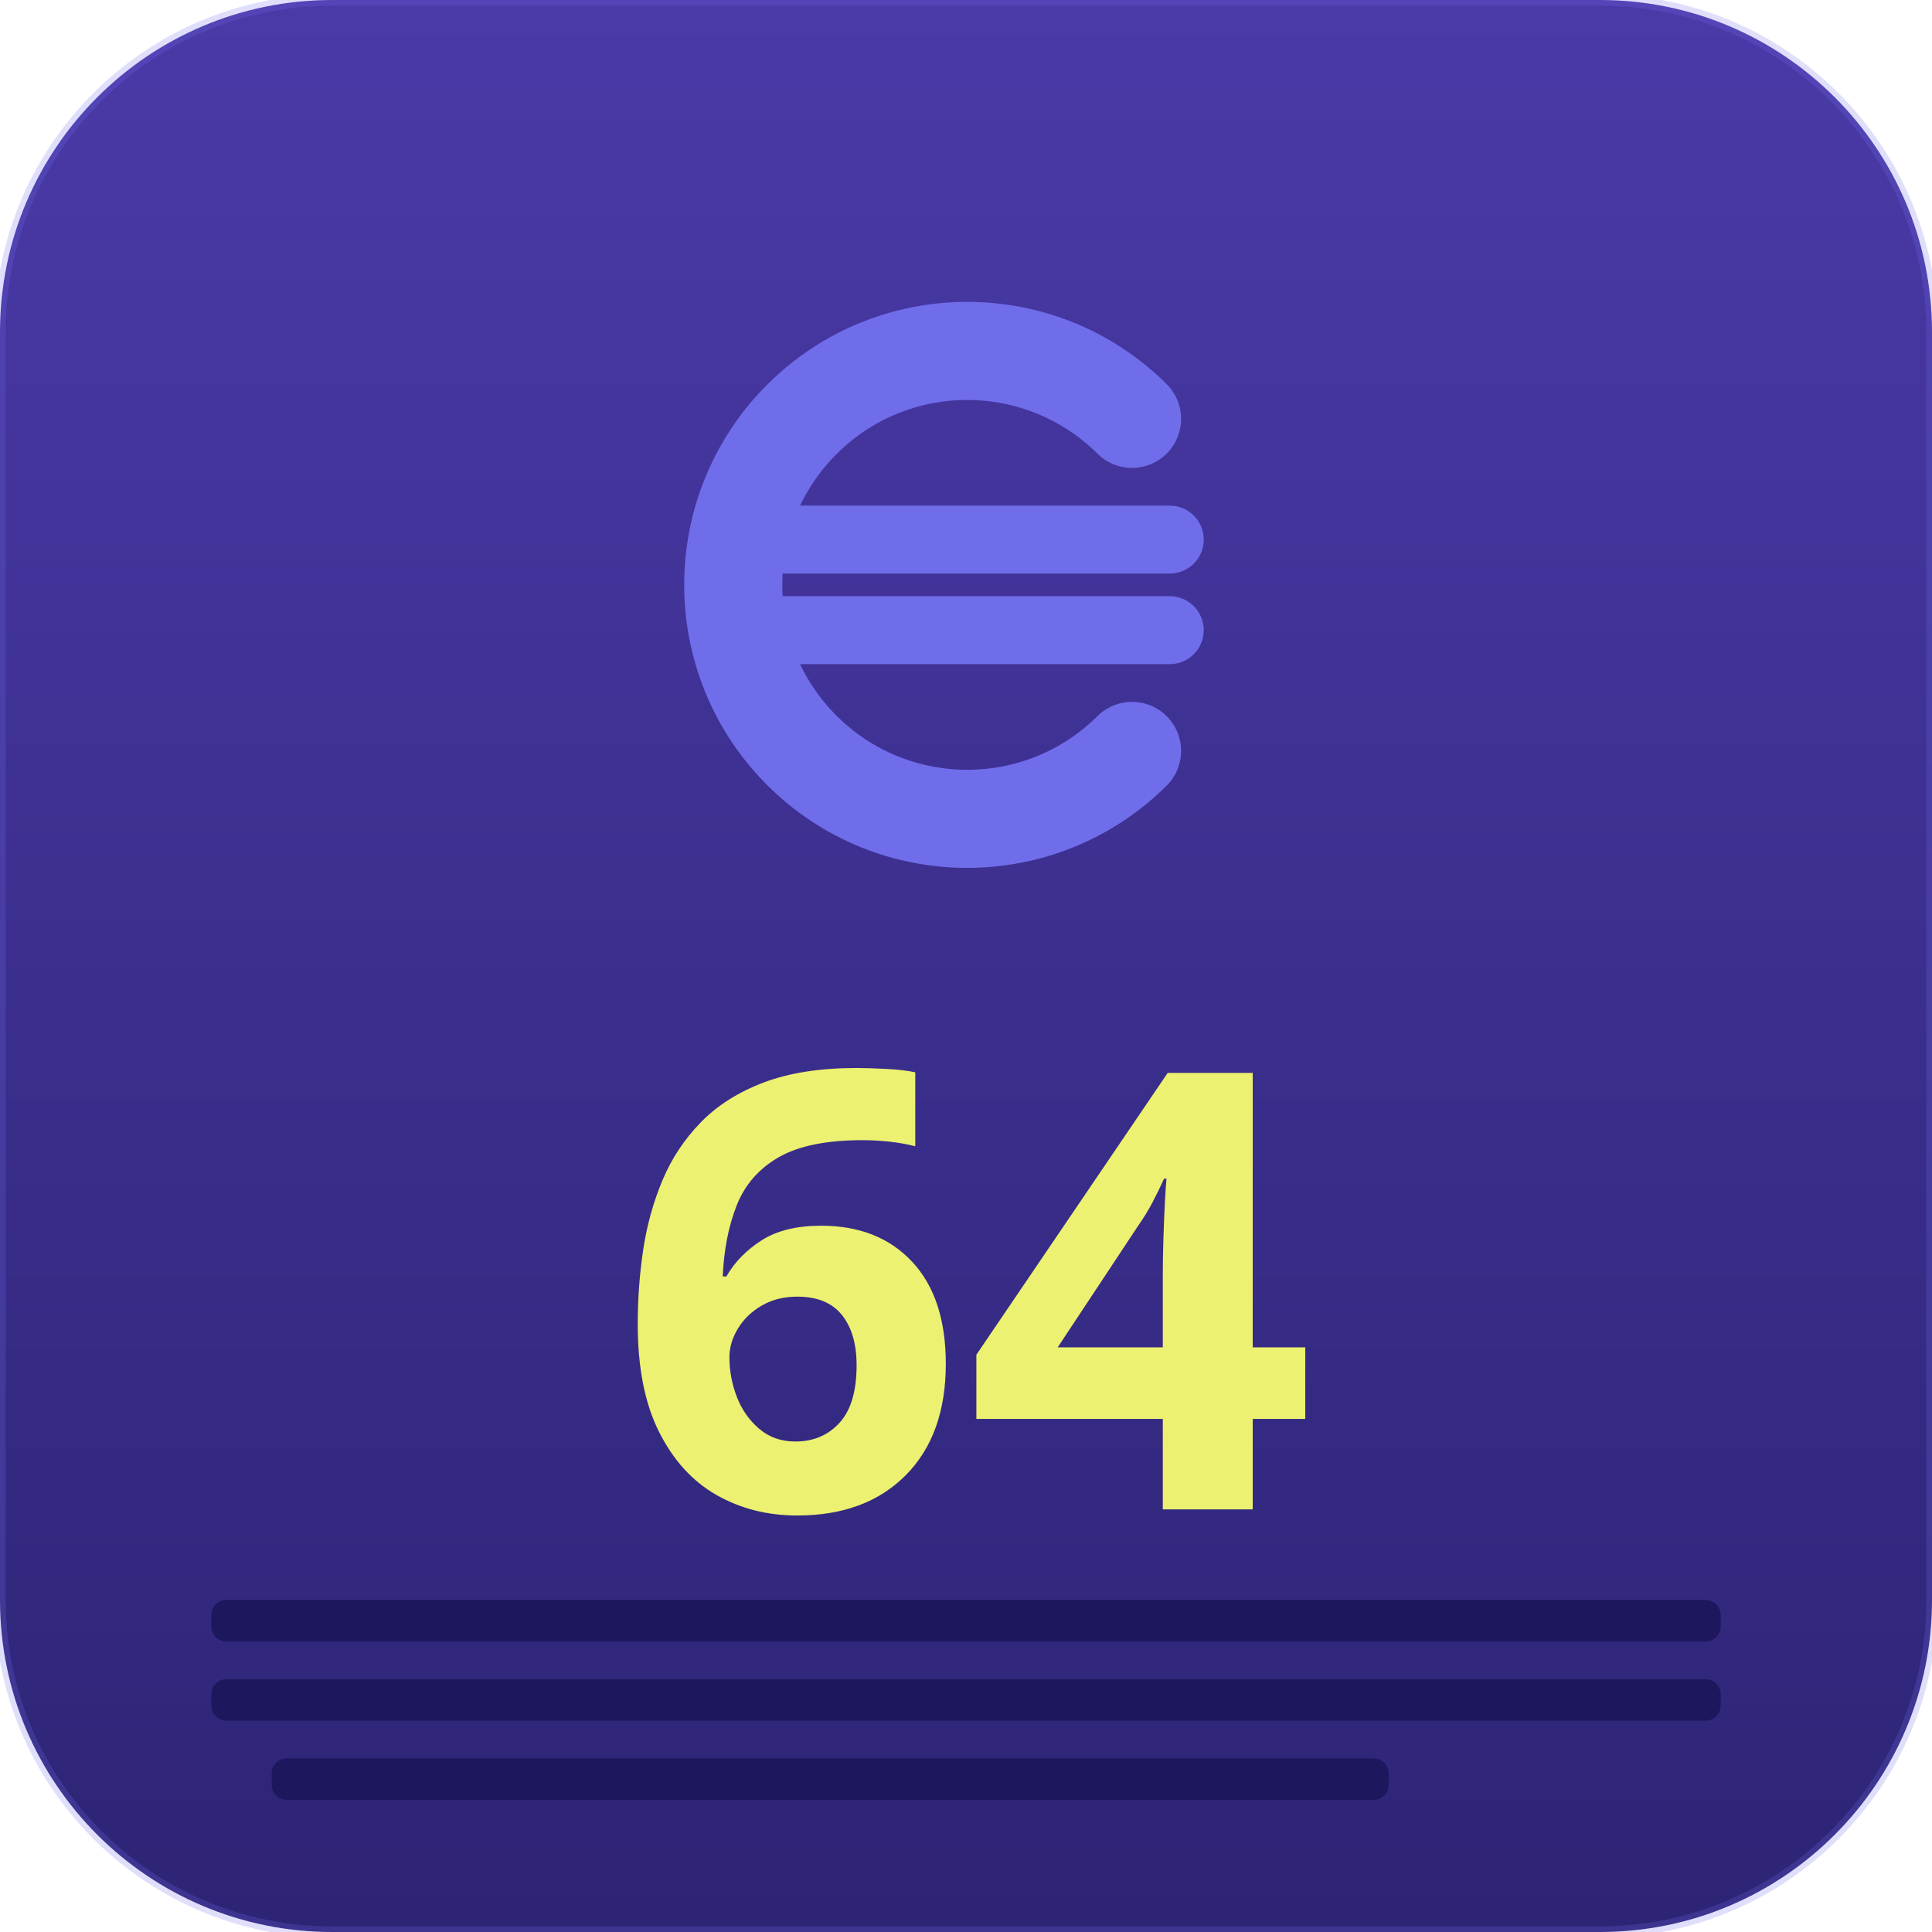
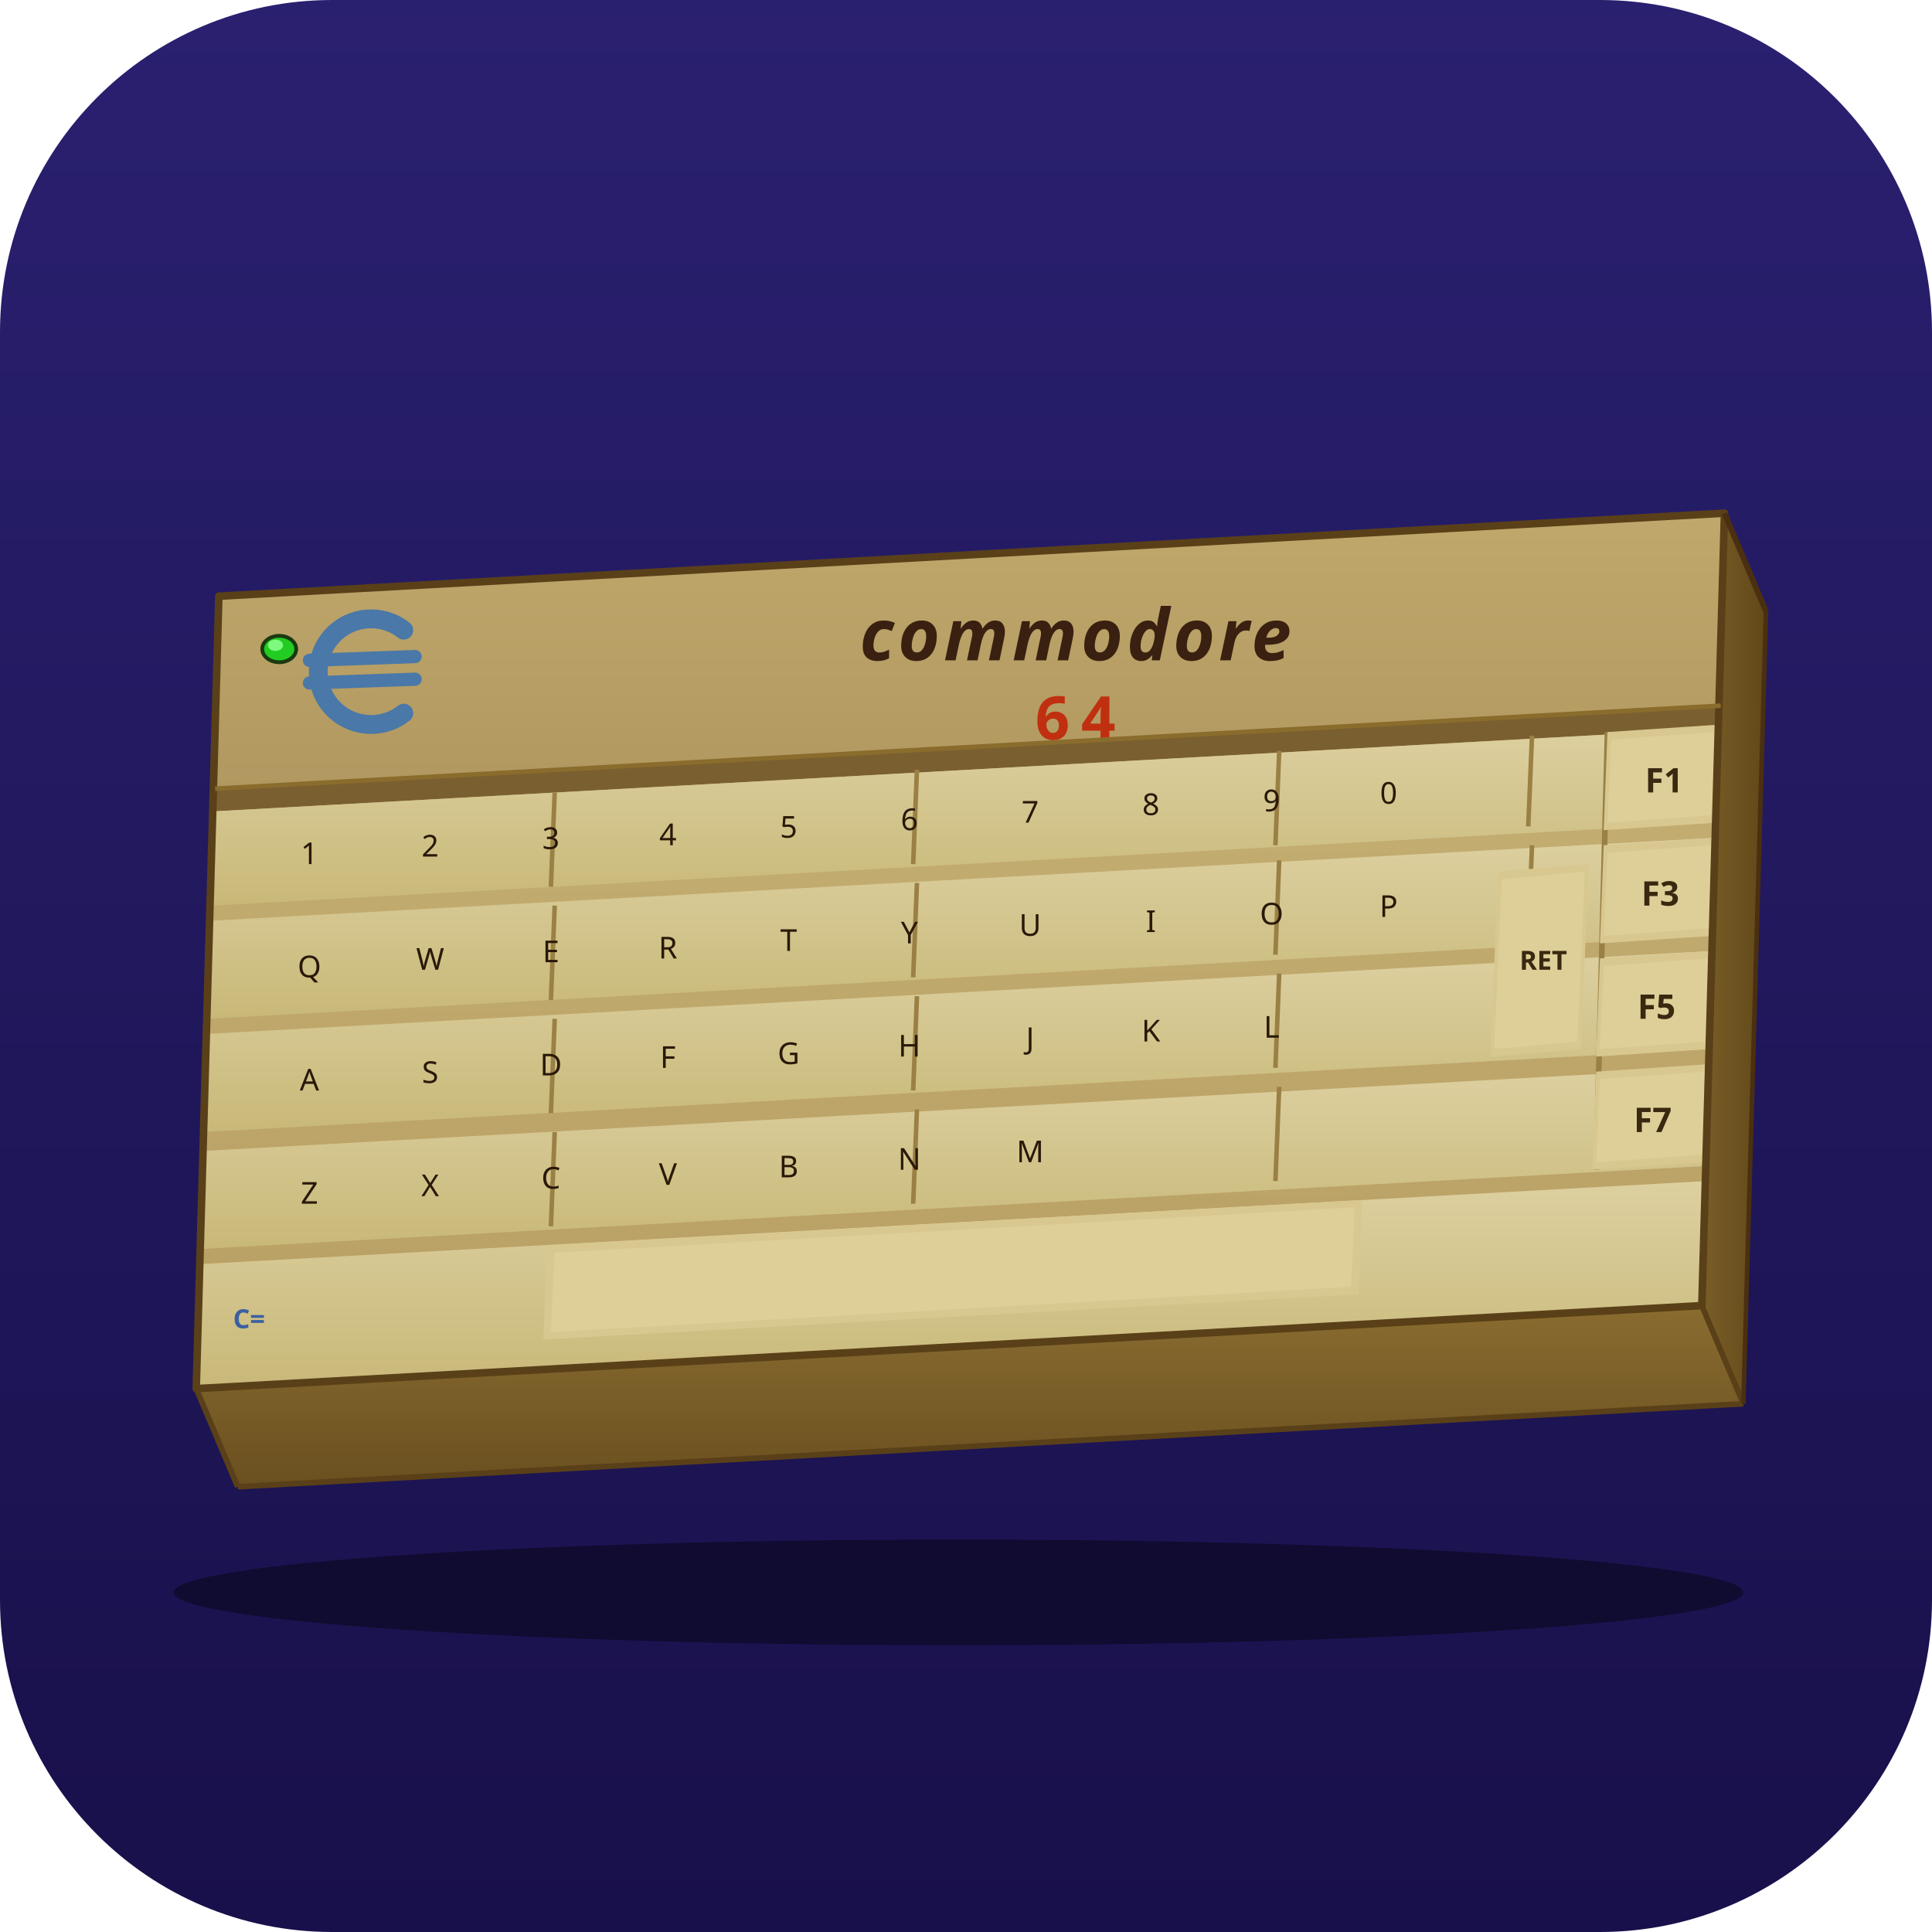
<svg xmlns="http://www.w3.org/2000/svg" viewBox="0 0 512 512">
  <defs>
    <linearGradient id="bg" x1="0" y1="0" x2="0" y2="1">
-       <stop offset="0%" stop-color="#4A3AA8" />
-       <stop offset="100%" stop-color="#2D2475" />
+       <stop offset="0%" stop-color="#2A2070" />
+       <stop offset="100%" stop-color="#18104A" />
+     </linearGradient>
+     <linearGradient id="keytop" x1="0" y1="0" x2="0" y2="1">
+       <stop offset="0%" stop-color="#C8B478" />
+       <stop offset="100%" stop-color="#B89E62" />
+     </linearGradient>
+     <linearGradient id="keycap" x1="0" y1="0" x2="0" y2="1">
+       <stop offset="0%" stop-color="#DDD0A0" />
+       <stop offset="100%" stop-color="#C8B878" />
+     </linearGradient>
+     <linearGradient id="logoband" x1="0" y1="0" x2="0" y2="1">
+       <stop offset="0%" stop-color="#C0A86C" />
+       <stop offset="100%" stop-color="#B09860" />
+     </linearGradient>
+     <linearGradient id="front" x1="0" y1="0" x2="0" y2="1">
+       <stop offset="0%" stop-color="#8A6C30" />
+       <stop offset="100%" stop-color="#6A5020" />
+     </linearGradient>
+     <linearGradient id="rightside" x1="0" y1="0" x2="1" y2="0">
+       <stop offset="0%" stop-color="#7A5E28" />
+       <stop offset="100%" stop-color="#604818" />
    </linearGradient>
  </defs>
  <rect width="512" height="512" rx="88" fill="url(#bg)" />
-   <path d="M 300,111 A 62,62 0 1 0 300,199" fill="none" stroke="#706DEB" stroke-width="26" stroke-linecap="round" />
-   <line x1="194" y1="143" x2="310" y2="143" stroke="#706DEB" stroke-width="18" stroke-linecap="round" />
-   <line x1="194" y1="167" x2="310" y2="167" stroke="#706DEB" stroke-width="18" stroke-linecap="round" />
-   <text x="256" y="400" font-family="sans-serif" font-size="162" font-weight="900" fill="#EDF171" text-anchor="middle">64</text>
-   <rect x="56" y="424" width="400" height="11" rx="4" fill="#1A1458" opacity="0.85" />
-   <rect x="56" y="445" width="400" height="11" rx="4" fill="#1A1458" opacity="0.85" />
-   <rect x="72" y="466" width="296" height="11" rx="4" fill="#1A1458" opacity="0.85" />
-   <rect width="512" height="512" rx="88" fill="none" stroke="#706DEB" stroke-width="3" opacity="0.22" />
+   <ellipse cx="254" cy="422" rx="208" ry="14" fill="#000" opacity="0.4" />
+   <polygon points="457,136 451,346 462,372 468,162" fill="url(#rightside)" />
+   <polygon points="52,368 451,346 462,372 63,394" fill="url(#front)" />
+   <polygon points="58,158 457,136 451,346 52,368" fill="url(#keytop)" />
+   <polygon points="58,158 457,136 456,187 57,209" fill="url(#logoband)" />
+   <polygon points="57,209 456,187 456,193 57,215" fill="#7A6030" />
+   <polygon points="57,215 456,193 455,218 56,240" fill="url(#keycap)" />
+   <polygon points="56,244 455,222 454,248 55,270" fill="url(#keycap)" />
+   <polygon points="55,274 454,252 453,278 54,300" fill="url(#keycap)" />
+   <polygon points="54,305 453,283 452,309 53,331" fill="url(#keycap)" />
+   <polygon points="53,335 452,313 451,346 52,368" fill="url(#keycap)" />
+   <line x1="147" y1="210" x2="146" y2="235" stroke="#9A8044" stroke-width="1.2" />
+   <line x1="243" y1="204" x2="242" y2="229" stroke="#9A8044" stroke-width="1.2" />
+   <line x1="339" y1="199" x2="338" y2="224" stroke="#9A8044" stroke-width="1.2" />
+   <line x1="406" y1="195" x2="405" y2="219" stroke="#9A8044" stroke-width="1.2" />
+   <line x1="147" y1="240" x2="146" y2="265" stroke="#9A8044" stroke-width="1.2" />
+   <line x1="243" y1="234" x2="242" y2="259" stroke="#9A8044" stroke-width="1.2" />
+   <line x1="339" y1="228" x2="338" y2="253" stroke="#9A8044" stroke-width="1.2" />
+   <line x1="406" y1="224" x2="405" y2="249" stroke="#9A8044" stroke-width="1.2" />
+   <line x1="147" y1="270" x2="146" y2="295" stroke="#9A8044" stroke-width="1.2" />
+   <line x1="243" y1="264" x2="242" y2="289" stroke="#9A8044" stroke-width="1.2" />
+   <line x1="339" y1="258" x2="338" y2="283" stroke="#9A8044" stroke-width="1.2" />
+   <line x1="147" y1="300" x2="146" y2="325" stroke="#9A8044" stroke-width="1.2" />
+   <line x1="243" y1="294" x2="242" y2="319" stroke="#9A8044" stroke-width="1.2" />
+   <line x1="339" y1="288" x2="338" y2="313" stroke="#9A8044" stroke-width="1.2" />
+   <line x1="426" y1="194" x2="423" y2="310" stroke="#9A8044" stroke-width="1.5" />
+   <polygon points="426,194 456,192 455,218 425,220" fill="#D8C890" />
+   <polygon points="427,196 455,194 454,216 426,218" fill="#E2D49E" opacity="0.6" />
+   <text x="441" y="210" font-family="sans-serif" font-size="9" font-weight="700" fill="#3A2810" text-anchor="middle">F1</text>
+   <polygon points="425,224 455,222 454,248 424,250" fill="#D8C890" />
+   <polygon points="426,226 454,224 453,246 425,248" fill="#E2D49E" opacity="0.6" />
+   <text x="440" y="240" font-family="sans-serif" font-size="9" font-weight="700" fill="#3A2810" text-anchor="middle">F3</text>
+   <polygon points="424,254 454,252 453,278 423,280" fill="#D8C890" />
+   <polygon points="425,256 453,254 452,276 424,278" fill="#E2D49E" opacity="0.6" />
+   <text x="439" y="270" font-family="sans-serif" font-size="9" font-weight="700" fill="#3A2810" text-anchor="middle">F5</text>
+   <polygon points="423,284 453,282 452,308 422,310" fill="#D8C890" />
+   <polygon points="424,286 452,284 451,306 423,308" fill="#E2D49E" opacity="0.6" />
+   <text x="438" y="300" font-family="sans-serif" font-size="9" font-weight="700" fill="#3A2810" text-anchor="middle">F7</text>
+   <polygon points="397,231 421,229 419,278 395,280" fill="#D8C890" />
+   <polygon points="398,233 420,231 418,276 396,278" fill="#E2D49E" opacity="0.6" />
+   <text x="409" y="257" font-family="sans-serif" font-size="7" font-weight="700" fill="#3A2810" text-anchor="middle">RET</text>
+   <polygon points="145,330 361,318 360,343 144,355" fill="#D8C890" />
+   <polygon points="147,332 359,320 358,341 146,353" fill="#E2D49E" opacity="0.6" />
+   <path d="M 107,167 A 14,14 0 1 0 107,189" fill="none" stroke="#4A78A8" stroke-width="5" stroke-linecap="round" />
+   <line x1="82" y1="175" x2="110" y2="174" stroke="#4A78A8" stroke-width="3.5" stroke-linecap="round" />
+   <line x1="82" y1="181" x2="110" y2="180" stroke="#4A78A8" stroke-width="3.5" stroke-linecap="round" />
+   <text x="285" y="175" font-family="sans-serif" font-size="19" font-weight="700" font-style="italic" fill="#3A2010" text-anchor="middle" letter-spacing="1">commodore</text>
+   <text x="285" y="196" font-family="sans-serif" font-size="16" font-weight="900" fill="#C03010" text-anchor="middle" letter-spacing="3">64</text>
+   <text x="82" y="229" font-family="sans-serif" font-size="8" fill="#2A1808" text-anchor="middle">1</text>
+   <text x="114" y="227" font-family="sans-serif" font-size="8" fill="#2A1808" text-anchor="middle">2</text>
+   <text x="146" y="225" font-family="sans-serif" font-size="8" fill="#2A1808" text-anchor="middle">3</text>
+   <text x="177" y="224" font-family="sans-serif" font-size="8" fill="#2A1808" text-anchor="middle">4</text>
+   <text x="209" y="222" font-family="sans-serif" font-size="8" fill="#2A1808" text-anchor="middle">5</text>
+   <text x="241" y="220" font-family="sans-serif" font-size="8" fill="#2A1808" text-anchor="middle">6</text>
+   <text x="273" y="218" font-family="sans-serif" font-size="8" fill="#2A1808" text-anchor="middle">7</text>
+   <text x="305" y="216" font-family="sans-serif" font-size="8" fill="#2A1808" text-anchor="middle">8</text>
+   <text x="337" y="215" font-family="sans-serif" font-size="8" fill="#2A1808" text-anchor="middle">9</text>
+   <text x="368" y="213" font-family="sans-serif" font-size="8" fill="#2A1808" text-anchor="middle">0</text>
+   <text x="82" y="259" font-family="sans-serif" font-size="8" fill="#2A1808" text-anchor="middle">Q</text>
+   <text x="114" y="257" font-family="sans-serif" font-size="8" fill="#2A1808" text-anchor="middle">W</text>
+   <text x="146" y="255" font-family="sans-serif" font-size="8" fill="#2A1808" text-anchor="middle">E</text>
+   <text x="177" y="254" font-family="sans-serif" font-size="8" fill="#2A1808" text-anchor="middle">R</text>
+   <text x="209" y="252" font-family="sans-serif" font-size="8" fill="#2A1808" text-anchor="middle">T</text>
+   <text x="241" y="250" font-family="sans-serif" font-size="8" fill="#2A1808" text-anchor="middle">Y</text>
+   <text x="273" y="248" font-family="sans-serif" font-size="8" fill="#2A1808" text-anchor="middle">U</text>
+   <text x="305" y="247" font-family="sans-serif" font-size="8" fill="#2A1808" text-anchor="middle">I</text>
+   <text x="337" y="245" font-family="sans-serif" font-size="8" fill="#2A1808" text-anchor="middle">O</text>
+   <text x="368" y="243" font-family="sans-serif" font-size="8" fill="#2A1808" text-anchor="middle">P</text>
+   <text x="82" y="289" font-family="sans-serif" font-size="8" fill="#2A1808" text-anchor="middle">A</text>
+   <text x="114" y="287" font-family="sans-serif" font-size="8" fill="#2A1808" text-anchor="middle">S</text>
+   <text x="146" y="285" font-family="sans-serif" font-size="8" fill="#2A1808" text-anchor="middle">D</text>
+   <text x="177" y="283" font-family="sans-serif" font-size="8" fill="#2A1808" text-anchor="middle">F</text>
+   <text x="209" y="282" font-family="sans-serif" font-size="8" fill="#2A1808" text-anchor="middle">G</text>
+   <text x="241" y="280" font-family="sans-serif" font-size="8" fill="#2A1808" text-anchor="middle">H</text>
+   <text x="273" y="278" font-family="sans-serif" font-size="8" fill="#2A1808" text-anchor="middle">J</text>
+   <text x="305" y="276" font-family="sans-serif" font-size="8" fill="#2A1808" text-anchor="middle">K</text>
+   <text x="337" y="275" font-family="sans-serif" font-size="8" fill="#2A1808" text-anchor="middle">L</text>
+   <text x="82" y="319" font-family="sans-serif" font-size="8" fill="#2A1808" text-anchor="middle">Z</text>
+   <text x="114" y="317" font-family="sans-serif" font-size="8" fill="#2A1808" text-anchor="middle">X</text>
+   <text x="146" y="315" font-family="sans-serif" font-size="8" fill="#2A1808" text-anchor="middle">C</text>
+   <text x="177" y="314" font-family="sans-serif" font-size="8" fill="#2A1808" text-anchor="middle">V</text>
+   <text x="209" y="312" font-family="sans-serif" font-size="8" fill="#2A1808" text-anchor="middle">B</text>
+   <text x="241" y="310" font-family="sans-serif" font-size="8" fill="#2A1808" text-anchor="middle">N</text>
+   <text x="273" y="308" font-family="sans-serif" font-size="8" fill="#2A1808" text-anchor="middle">M</text>
+   <text x="66" y="352" font-family="sans-serif" font-size="7" font-weight="700" fill="#3A60A0" text-anchor="middle">C=</text>
+   <polygon points="58,158 457,136 451,346 52,368" fill="none" stroke="#5A4018" stroke-width="2" stroke-linejoin="round" />
+   <line x1="52" y1="368" x2="63" y2="394" stroke="#5A4018" stroke-width="1.5" />
+   <line x1="451" y1="346" x2="462" y2="372" stroke="#5A4018" stroke-width="1.5" />
+   <line x1="63" y1="394" x2="462" y2="372" stroke="#5A4018" stroke-width="1.5" />
+   <line x1="457" y1="136" x2="468" y2="162" stroke="#4A3010" stroke-width="1.5" />
+   <line x1="468" y1="162" x2="462" y2="372" stroke="#4A3010" stroke-width="1.2" />
+   <line x1="57" y1="209" x2="456" y2="187" stroke="#8A6C2C" stroke-width="1.2" />
+   <ellipse cx="74" cy="172" rx="5" ry="4" fill="#1A3A10" />
+   <ellipse cx="74" cy="172" rx="4" ry="3" fill="#22CC22" />
+   <ellipse cx="73" cy="171" rx="2" ry="1.5" fill="#88FF88" opacity="0.9" />
</svg>
